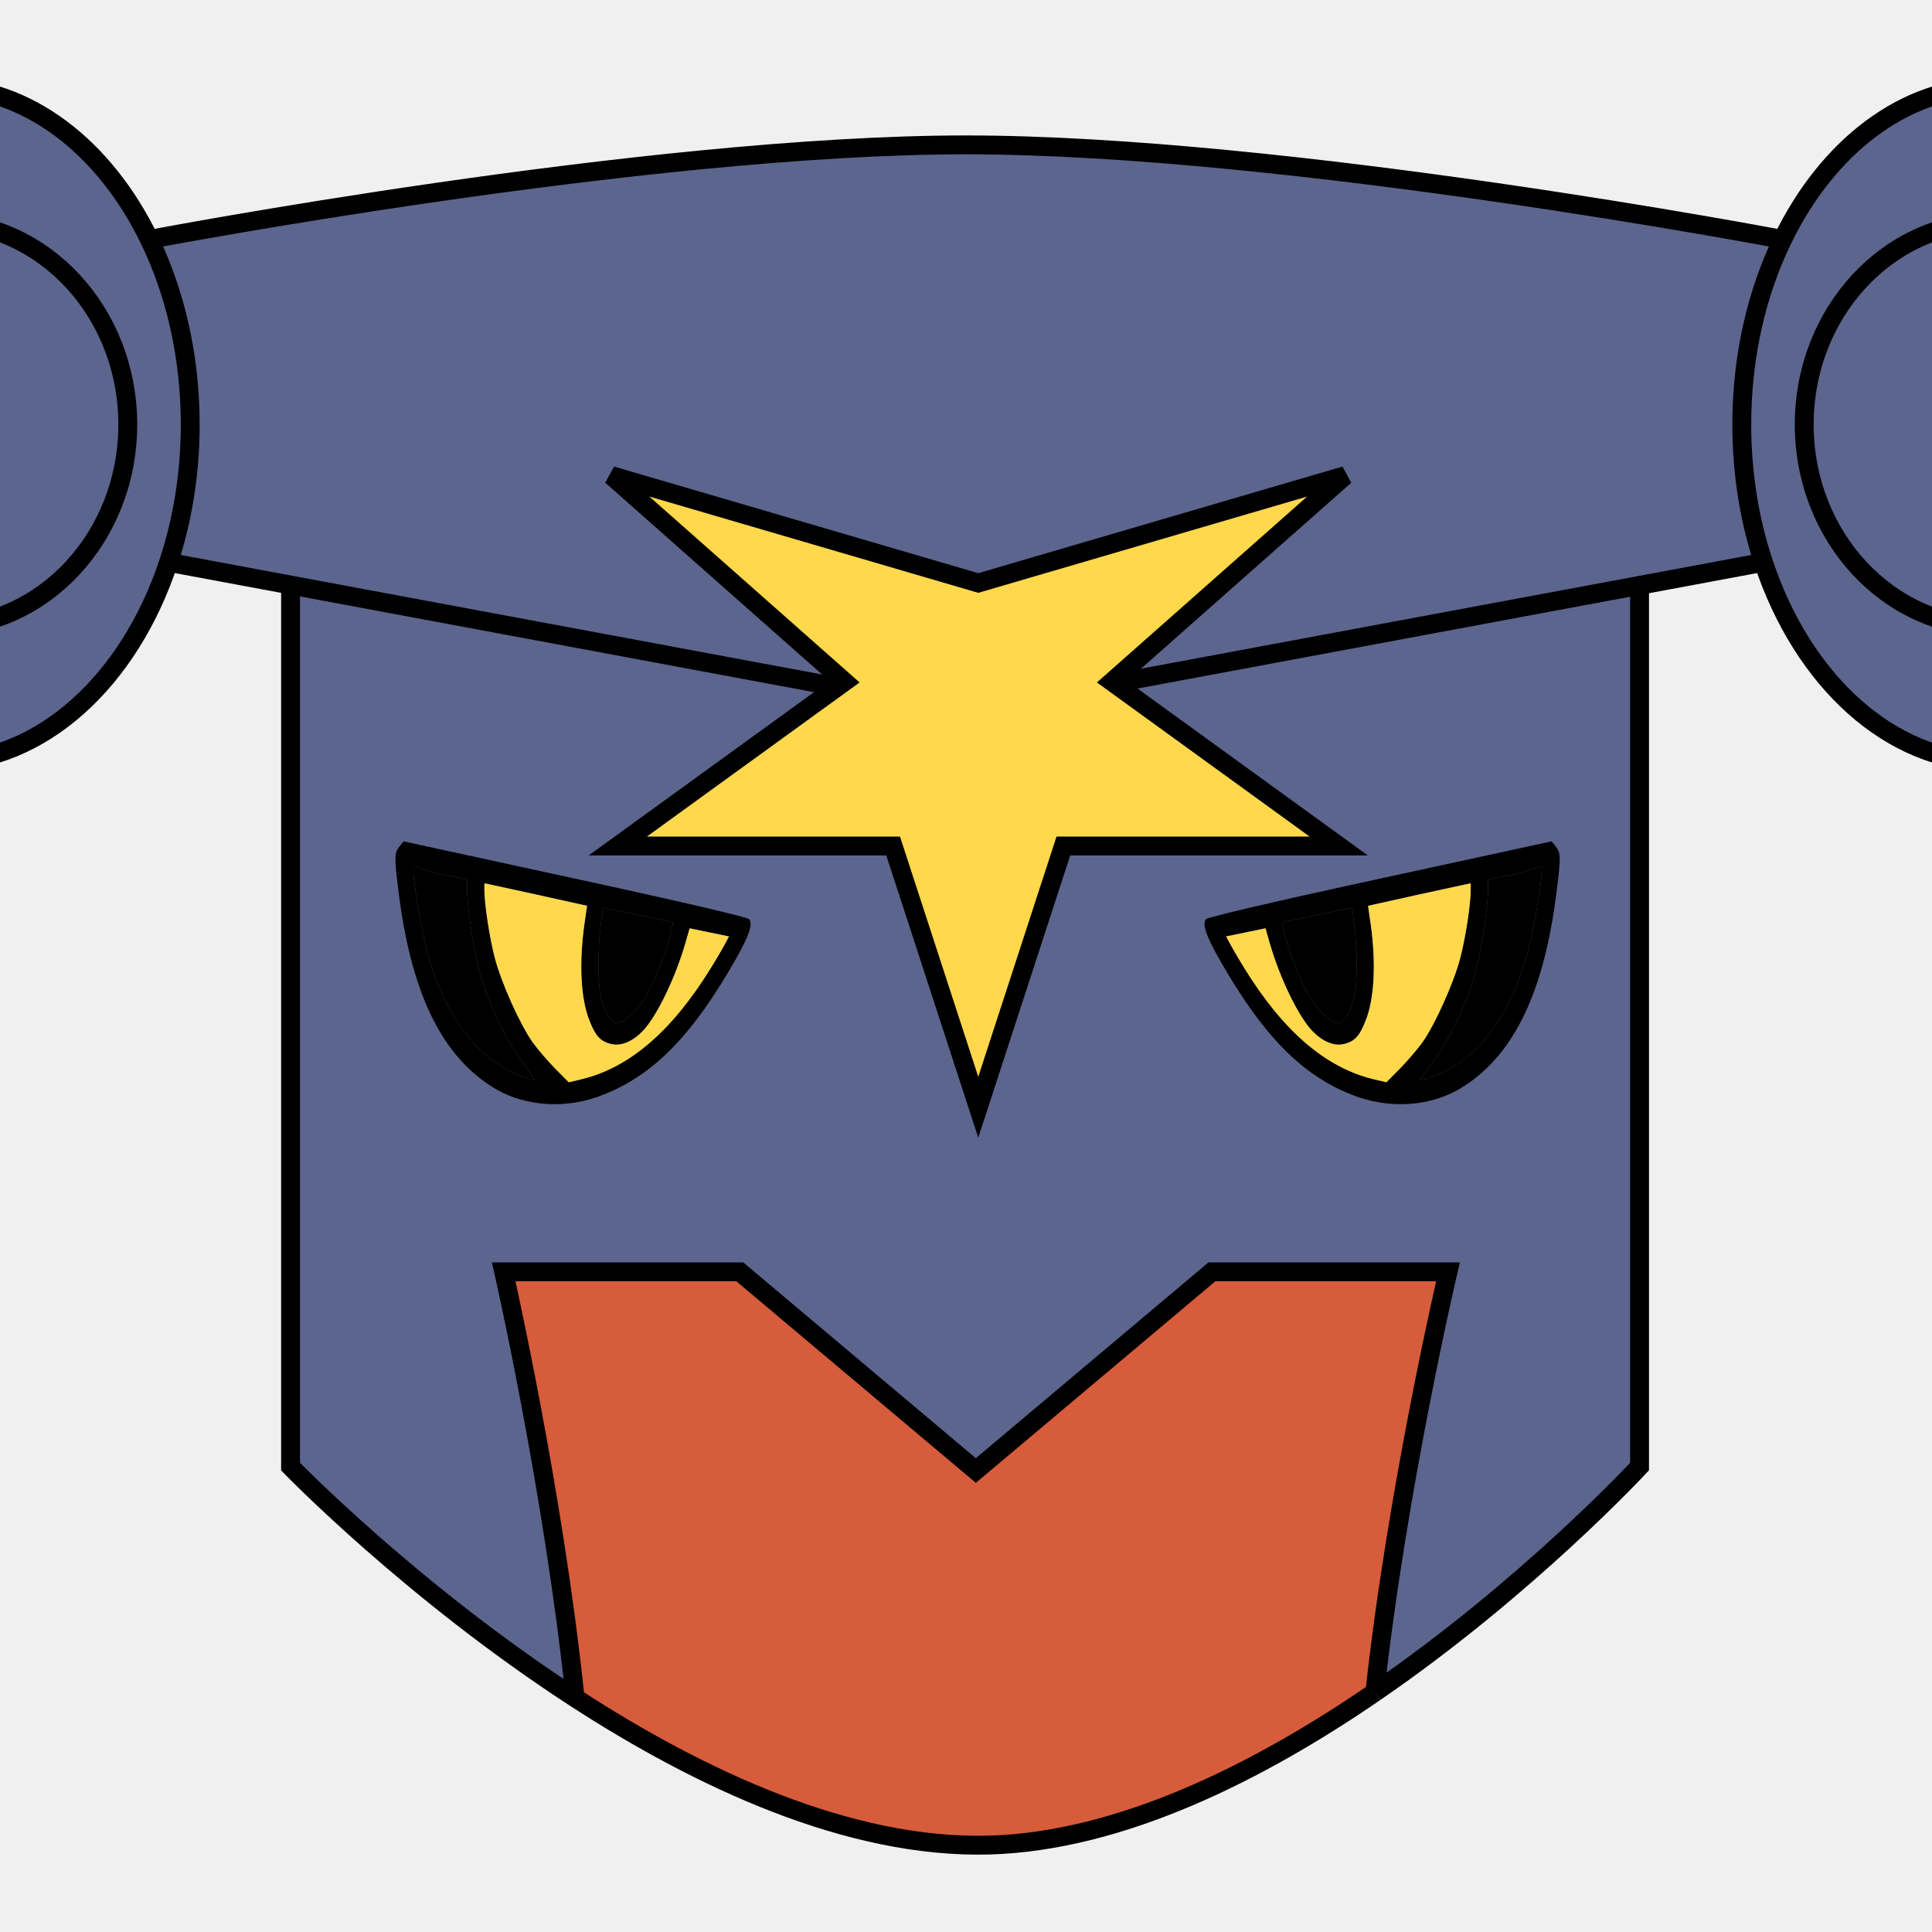
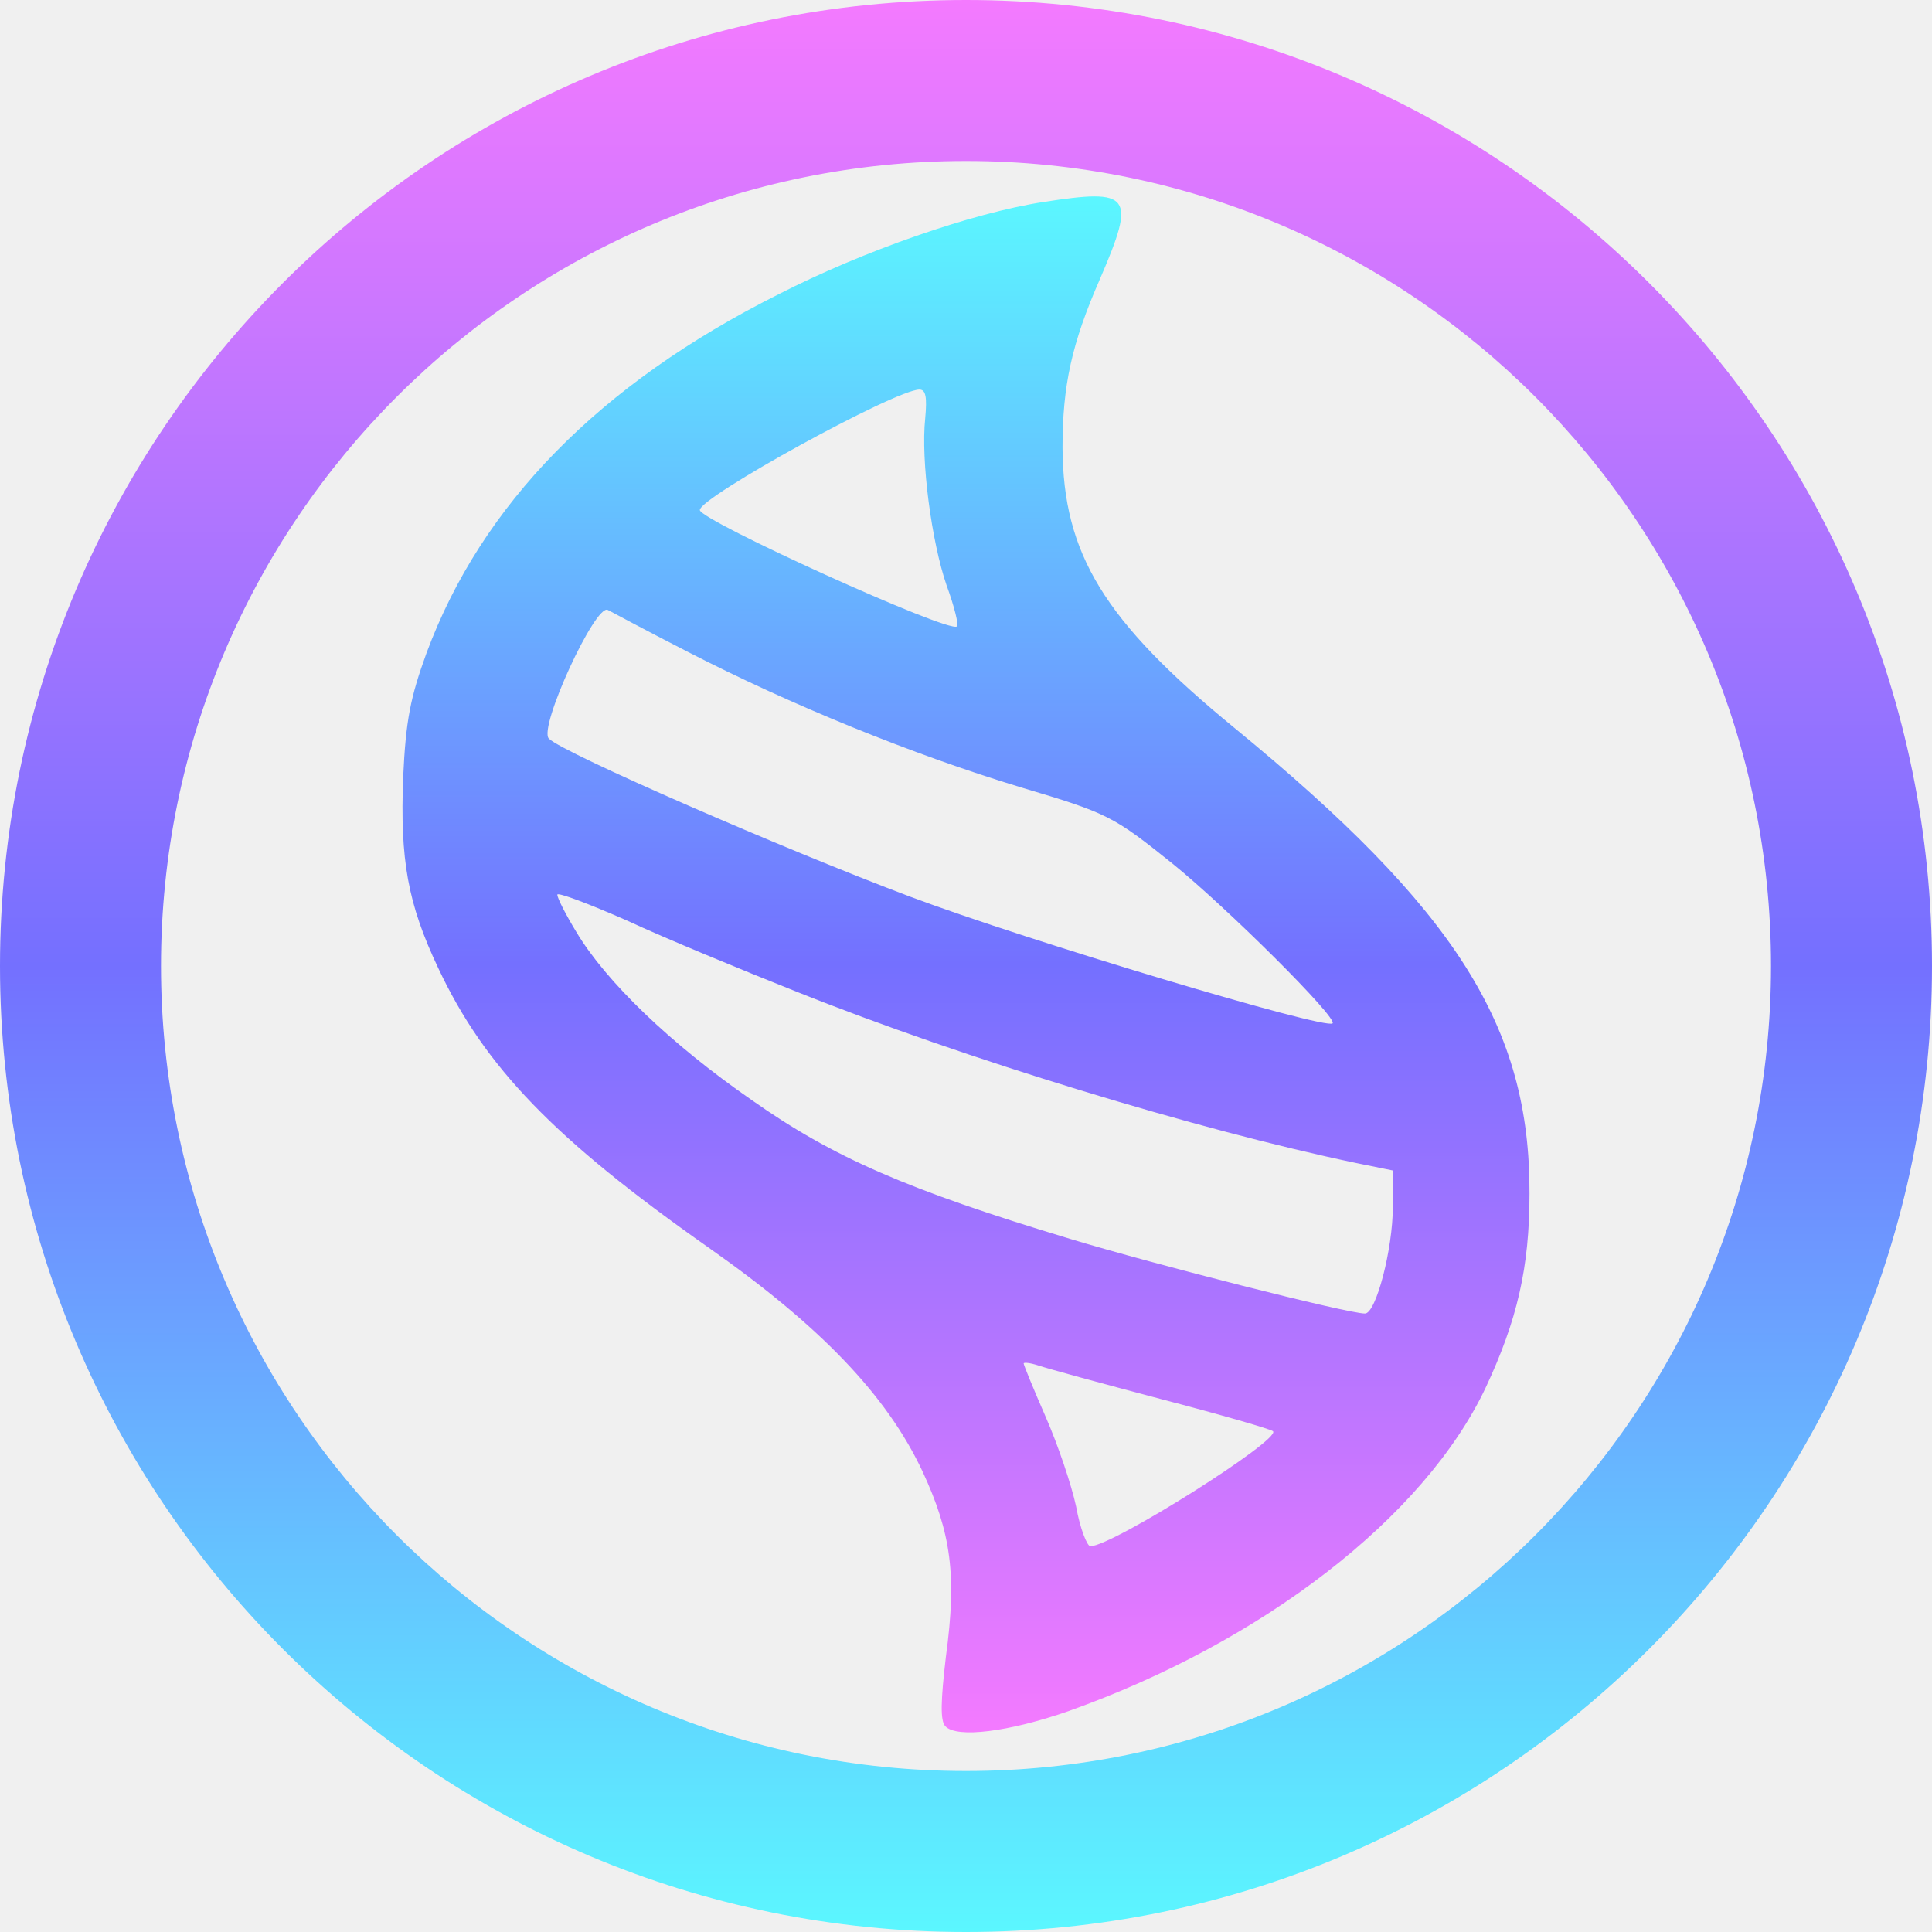
- <svg xmlns="http://www.w3.org/2000/svg" width="1024" height="1024" viewBox="0 0 1024 1024" fill="none">
-   <g clip-path="url(#clip0_58_2)">
-     <path fill-rule="evenodd" clip-rule="evenodd" d="M1055.59 404C1128.72 404 1188 323.859 1188 225C1188 126.141 1128.72 46 1055.59 46C1009.25 46 968.47 78.179 944.811 126.908C931.132 155.08 923.176 188.784 923.176 225C923.176 251.013 927.281 275.73 934.663 298.032C955.334 360.486 1001.7 404 1055.59 404ZM956.279 225C956.279 284.315 1000.74 332.4 1055.59 332.4C1110.43 332.4 1154.9 284.315 1154.9 225C1154.9 165.685 1110.43 117.6 1055.59 117.6C1000.74 117.6 956.279 165.685 956.279 225Z" fill="#5C658D" />
-     <path fill-rule="evenodd" clip-rule="evenodd" d="M-164 225C-164 323.859 -104.717 404 -31.588 404C22.298 404 68.666 360.486 89.337 298.032C96.719 275.73 100.824 251.013 100.824 225C100.824 188.784 92.868 155.08 79.189 126.908C55.53 78.179 14.751 46 -31.588 46C-104.717 46 -164 126.141 -164 225ZM67.721 225C67.721 284.315 23.259 332.4 -31.588 332.4C-86.435 332.4 -130.897 284.315 -130.897 225C-130.897 165.685 -86.435 117.6 -31.588 117.6C23.259 117.6 67.721 165.685 67.721 225Z" fill="#5C658D" />
-     <path d="M-31.588 332.4C23.259 332.4 67.721 284.315 67.721 225C67.721 165.685 23.259 117.6 -31.588 117.6C-86.435 117.6 -130.897 165.685 -130.897 225C-130.897 284.315 -86.435 332.4 -31.588 332.4Z" fill="#5C658D" />
-     <path d="M728.704 896.904L728.698 896.959L728.758 896.918C809.886 841.228 869 777.314 869 777.314V310.268L512 376.792L154 310.081V777.314C154 777.314 218.024 843.515 304.794 899.872C293.437 790.409 266.97 674.09 266.97 674.09H392.095L517.22 779.405L642.345 674.09H767.47C767.47 674.09 740.607 788.29 728.704 896.904Z" fill="#5C658D" />
-     <path d="M512 376.792L869 310.268L934.663 298.032C927.281 275.73 923.176 251.013 923.176 225C923.176 188.784 931.132 155.08 944.811 126.908C944.811 126.908 681.989 76.788 512 76.788C342.011 76.788 79.189 126.908 79.189 126.908C92.868 155.08 100.824 188.784 100.824 225C100.824 251.013 96.719 275.73 89.337 298.032L154 310.081L512 376.792Z" fill="#5C658D" />
-     <path d="M1055.59 332.4C1000.74 332.4 956.279 284.315 956.279 225C956.279 165.685 1000.74 117.6 1055.59 117.6C1110.43 117.6 1154.9 165.685 1154.9 225C1154.9 284.315 1110.43 332.4 1055.59 332.4Z" fill="#5C658D" />
-     <path d="M728.698 896.959L728.704 896.904C740.607 788.29 767.47 674.09 767.47 674.09H642.345L517.22 779.405L392.095 674.09H266.97C266.97 674.09 293.437 790.409 304.794 899.872C370.872 942.79 450.141 980 524.37 977.917C594.414 975.951 667.761 938.779 728.698 896.959Z" fill="#D65C3B" />
-     <path d="M154 310V310.081M728.698 896.959L728.704 896.904C740.607 788.29 767.47 674.09 767.47 674.09H642.345L517.22 779.405L392.095 674.09H266.97C266.97 674.09 293.437 790.409 304.794 899.872M728.698 896.959L728.69 897.024M728.698 896.959C728.718 896.945 728.738 896.932 728.758 896.918M728.698 896.959C667.761 938.779 594.414 975.951 524.37 977.917C450.141 980 370.872 942.79 304.794 899.872M728.698 896.959L728.758 896.918M304.796 899.896L304.794 899.872M304.794 899.872C218.024 843.515 154 777.314 154 777.314V310.081M869 310.268V777.314C869 777.314 809.886 841.228 728.758 896.918M154 310.081L512 376.792L869 310.268M869 310.268L934.663 298.032M512 376.792L934.663 298.032M944.811 126.908C968.47 78.179 1009.25 46 1055.59 46C1128.72 46 1188 126.141 1188 225C1188 323.859 1128.72 404 1055.59 404C1001.7 404 955.334 360.486 934.663 298.032C927.281 275.73 923.176 251.013 923.176 225C923.176 188.784 931.132 155.08 944.811 126.908ZM79.189 126.908C55.53 78.179 14.751 46 -31.588 46C-104.717 46 -164 126.141 -164 225C-164 323.859 -104.717 404 -31.588 404C22.298 404 68.666 360.486 89.337 298.032C96.719 275.73 100.824 251.013 100.824 225C100.824 188.784 92.868 155.08 79.189 126.908ZM89.337 298.032L154 310.081M79.189 126.908C79.189 126.908 342.011 76.788 512 76.788C681.989 76.788 944.811 126.908 944.811 126.908M1055.59 332.4C1000.74 332.4 956.279 284.315 956.279 225C956.279 165.685 1000.74 117.6 1055.59 117.6C1110.43 117.6 1154.9 165.685 1154.9 225C1154.9 284.315 1110.43 332.4 1055.59 332.4ZM-31.588 332.4C23.259 332.4 67.721 284.315 67.721 225C67.721 165.685 23.259 117.6 -31.588 117.6C-86.435 117.6 -130.897 165.685 -130.897 225C-130.897 284.315 -86.435 332.4 -31.588 332.4Z" stroke="black" stroke-width="10" />
-     <path fill-rule="evenodd" clip-rule="evenodd" d="M211.777 448.555C208.845 452.174 208.884 454.512 211.615 475.605C218.627 528.451 235.137 560.975 262.991 577.345C279.185 586.653 300.587 587.861 319.637 580.283C344.798 570.326 364.067 551.582 384.933 517.005C396.325 498.094 399.55 490.022 397.015 487.17C395.99 486.085 360.744 477.801 304.643 465.656L213.879 445.931L211.777 448.555ZM247.577 466.272L236.393 463.967C230.203 462.691 223.799 460.935 222.088 460.145C219.294 458.55 219.065 458.648 219.102 462.005C219.091 468.118 223.583 493.798 226.348 504.123C235.789 539.123 253.358 561.964 277.344 570.839C280.823 572.138 283.519 572.694 283.306 572.213C283.093 571.733 279.634 566.797 275.52 560.998C266.838 548.58 258.592 531.009 254.311 515.42C251.106 503.693 247.636 481.136 247.581 471.806L247.577 466.272ZM312.301 540.622C307.784 529.207 306.875 510.382 309.722 490.001L311.138 480.1L283.965 474.063L256.763 468.165L256.729 471.362C256.701 479.073 259.508 497.271 262.315 507.896C265.759 520.983 275.666 543.119 282.371 552.509C284.961 556.101 290.244 562.286 294.204 566.305L301.44 573.621L308.336 571.984C333.975 565.765 356.556 546.103 377.279 512.224C380.556 506.929 383.82 501.195 384.693 499.482L386.383 496.336L375.898 494.175L365.514 492.035L363.274 499.873C357.861 518.56 348.279 538.281 340.916 546.228C335.598 551.83 329.529 554.511 324.436 553.461C318.445 552.226 315.611 549.312 312.301 540.622ZM343.063 526.722C347.615 518.778 354.009 501.895 355.736 493.514L356.715 488.765L338.142 484.937L319.57 481.11L318.484 489.914C316.85 502.39 316.777 519.412 318.162 526.832C319.732 534.873 323.344 541.587 326.539 542.246C330.134 542.987 338.11 535.603 343.063 526.722Z" fill="black" />
-     <path d="M236.393 463.967L247.577 466.272L247.581 471.806C247.636 481.136 251.106 503.693 254.311 515.42C258.592 531.009 266.838 548.58 275.52 560.998C279.634 566.797 283.093 571.733 283.306 572.213C283.519 572.694 280.823 572.138 277.344 570.839C253.358 561.964 235.789 539.123 226.348 504.123C223.583 493.798 219.091 468.118 219.102 462.005C219.065 458.648 219.294 458.55 222.088 460.145C223.799 460.935 230.203 462.691 236.393 463.967Z" fill="black" />
-     <path d="M355.736 493.514C354.009 501.895 347.615 518.778 343.063 526.722C338.11 535.603 330.134 542.987 326.539 542.246C323.344 541.587 319.732 534.873 318.162 526.832C316.777 519.412 316.85 502.39 318.484 489.914L319.57 481.11L338.142 484.937L356.715 488.765L355.736 493.514Z" fill="black" />
-     <path d="M309.722 490.001C306.875 510.382 307.784 529.207 312.301 540.622C315.611 549.312 318.445 552.226 324.436 553.461C329.529 554.511 335.598 551.83 340.916 546.228C348.279 538.281 357.861 518.56 363.274 499.873L365.514 492.035L375.898 494.175L386.383 496.336L384.693 499.482C383.82 501.195 380.556 506.929 377.279 512.224C356.556 546.103 333.975 565.765 308.336 571.984L301.44 573.621L294.204 566.305C290.244 562.286 284.961 556.101 282.371 552.509C275.666 543.119 265.759 520.983 262.315 507.896C259.508 497.271 256.701 479.073 256.729 471.362L256.763 468.165L283.965 474.063L311.138 480.1L309.722 490.001Z" fill="#FFD84C" />
-     <path fill-rule="evenodd" clip-rule="evenodd" d="M824.47 448.555C827.402 452.174 827.363 454.512 824.632 475.605C817.619 528.451 801.11 560.975 773.256 577.345C757.062 586.653 735.659 587.861 716.61 580.283C691.449 570.326 672.18 551.582 651.314 517.005C639.921 498.094 636.696 490.022 639.231 487.17C640.257 486.085 675.503 477.801 731.604 465.656L822.368 445.931L824.47 448.555ZM788.67 466.272L799.853 463.967C806.044 462.691 812.448 460.935 814.159 460.145C816.953 458.55 817.182 458.648 817.145 462.005C817.156 468.118 812.663 493.798 809.899 504.123C800.458 539.123 782.889 561.964 758.903 570.839C755.424 572.138 752.728 572.694 752.941 572.213C753.154 571.733 756.613 566.797 760.726 560.998C769.409 548.58 777.654 531.009 781.936 515.42C785.14 503.693 788.611 481.136 788.666 471.806L788.67 466.272ZM723.946 540.622C728.463 529.207 729.372 510.382 726.524 490.001L725.108 480.1L752.282 474.063L779.484 468.165L779.518 471.362C779.546 479.073 776.738 497.271 773.932 507.896C770.487 520.983 760.581 543.119 753.876 552.509C751.286 556.101 746.002 562.286 742.043 566.305L734.806 573.621L727.911 571.984C702.272 565.765 679.691 546.103 658.968 512.224C655.691 506.929 652.427 501.195 651.554 499.482L649.864 496.336L660.349 494.175L670.733 492.035L672.973 499.873C678.386 518.56 687.968 538.281 695.331 546.228C700.649 551.83 706.718 554.511 711.811 553.461C717.802 552.226 720.636 549.312 723.946 540.622ZM693.184 526.722C688.632 518.778 682.238 501.895 680.511 493.514L679.532 488.765L698.104 484.937L716.677 481.11L717.763 489.914C719.397 502.39 719.47 519.412 718.085 526.832C716.515 534.873 712.903 541.587 709.707 542.246C706.113 542.987 698.137 535.603 693.184 526.722Z" fill="black" />
-     <path d="M799.853 463.967L788.67 466.272L788.666 471.806C788.611 481.136 785.14 503.693 781.936 515.42C777.654 531.009 769.409 548.58 760.726 560.998C756.613 566.797 753.154 571.733 752.941 572.213C752.728 572.694 755.424 572.138 758.903 570.839C782.889 561.964 800.458 539.123 809.899 504.123C812.663 493.798 817.156 468.118 817.145 462.005C817.182 458.648 816.953 458.55 814.159 460.145C812.448 460.935 806.044 462.691 799.853 463.967Z" fill="black" />
-     <path d="M680.511 493.514C682.238 501.895 688.632 518.778 693.184 526.722C698.137 535.603 706.113 542.987 709.707 542.246C712.903 541.587 716.515 534.873 718.085 526.832C719.47 519.412 719.397 502.39 717.763 489.914L716.677 481.11L698.104 484.937L679.532 488.765L680.511 493.514Z" fill="black" />
-     <path d="M726.524 490.001C729.372 510.382 728.463 529.207 723.946 540.622C720.636 549.312 717.802 552.226 711.811 553.461C706.718 554.511 700.649 551.83 695.331 546.228C687.968 538.281 678.386 518.56 672.973 499.873L670.733 492.035L660.349 494.175L649.864 496.336L651.554 499.482C652.427 501.195 655.691 506.929 658.968 512.224C679.691 546.103 702.272 565.765 727.911 571.984L734.806 573.621L742.043 566.305C746.002 562.286 751.286 556.101 753.876 552.509C760.581 543.119 770.487 520.983 773.932 507.896C776.738 497.271 779.546 479.073 779.518 471.362L779.484 468.165L752.282 474.063L725.108 480.1L726.524 490.001Z" fill="#FFD84C" />
-     <path d="M594.056 357.192L589.382 361.325L594.435 364.986L709.557 448.397H563.613L562.489 451.849L518.5 586.86L474.511 451.849L473.387 448.397H327.443L442.565 364.986L447.618 361.325L442.944 357.192L324.09 252.091L517.095 308.593L518.5 309.004L519.904 308.593L712.909 252.091L594.056 357.192Z" fill="#FFD84C" stroke="black" stroke-width="10" />
-   </g>
+ <svg xmlns="http://www.w3.org/2000/svg" width="600" height="600" viewBox="0 0 600 600" fill="none">
+   <path fill-rule="evenodd" clip-rule="evenodd" d="M600 300C600 465.685 465.685 600 300 600C134.315 600 0 465.685 0 300C0 134.315 134.315 0 300 0C465.685 0 600 134.315 600 300ZM300 550C438.071 550 550 438.071 550 300C550 161.929 438.071 50 300 50C161.929 50 50 161.929 50 300C50 438.071 161.929 550 300 550Z" fill="url(#paint0_linear_3_44)" />
+   <path fill-rule="evenodd" clip-rule="evenodd" d="M323.941 62.75C302.016 66.151 268.224 77.841 241.673 91.444C186.158 119.288 149.55 156.696 132.453 202.819C127.424 216.635 126.016 223.862 125.212 241.291C124.206 267.009 126.62 280.612 136.073 300.591C150.555 331.411 172.078 353.728 220.151 387.524C254.949 411.967 275.465 433.434 286.528 457.027C295.378 476.156 297.189 489.122 293.769 514.415C292.16 528.018 291.959 534.394 293.568 536.095C297.189 539.92 313.481 537.795 331.785 531.419C392.128 509.951 442.212 471.268 461.321 431.096C471.177 410.054 474.999 393.688 474.999 370.732C475.2 318.871 452.27 282.525 383.278 225.987C342.848 192.83 330.176 172 329.975 139.055C329.975 119.713 332.791 106.748 341.641 86.556C352.905 60.412 351.296 58.499 323.941 62.75ZM293.97 181.777C289.344 168.387 285.925 143.093 287.333 129.915C287.936 123.326 287.534 120.988 285.522 120.988C278.08 120.988 217.335 154.358 217.335 158.397C217.335 161.585 294.976 196.868 297.189 194.53C297.792 194.105 296.384 188.366 293.97 181.777ZM316.901 244.479C283.31 234.276 245.696 218.973 213.513 202.394C200.64 195.805 189.577 189.854 188.773 189.429C184.951 187.303 167.049 226.2 170.469 229.388C174.894 233.851 243.685 263.821 282.706 278.486C318.912 292.09 411.84 319.933 413.851 317.808C415.46 316.107 381.065 281.887 363.968 268.072C345.664 253.406 344.055 252.556 316.901 244.479ZM421.092 361.168C372.215 350.965 299.602 328.86 247.506 308.031C230.409 301.229 206.674 291.452 194.807 285.926C182.738 280.612 173.083 276.999 173.083 277.849C173.083 278.912 175.698 284.013 178.917 289.326C188.169 304.842 208.283 324.184 233.426 341.613C258.77 359.467 281.701 369.457 332.389 384.76C358.336 392.625 418.478 407.928 423.908 407.928C427.328 407.928 432.558 387.949 432.558 374.771V363.506L421.092 361.168ZM395.346 444.486C394.743 443.849 379.255 439.385 360.548 434.497C342.043 429.608 324.946 424.932 322.533 424.082C319.918 423.232 317.906 423.019 317.906 423.444C317.906 423.869 320.923 431.308 324.745 440.023C328.567 448.737 332.791 461.278 334.199 467.867C335.406 474.668 337.618 480.195 338.624 480.195C345.463 480.195 397.961 447.037 395.346 444.486Z" fill="url(#paint1_linear_3_44)" />
  <defs>
-     <clipPath id="clip0_58_2">
-       <rect width="1024" height="1024" fill="white" />
-     </clipPath>
+     <linearGradient id="paint0_linear_3_44" x1="300" y1="0" x2="300" y2="600" gradientUnits="userSpaceOnUse">
+       <stop stop-color="#F47AFF" />
+       <stop offset="0.5" stop-color="#7470FF" />
+       <stop offset="1" stop-color="#5BF7FF" />
+     </linearGradient>
+     <linearGradient id="paint1_linear_3_44" x1="300" y1="538" x2="300" y2="61" gradientUnits="userSpaceOnUse">
+       <stop stop-color="#F47AFF" />
+       <stop offset="0.5" stop-color="#7470FF" />
+       <stop offset="1" stop-color="#5BF7FF" />
+     </linearGradient>
  </defs>
</svg>
